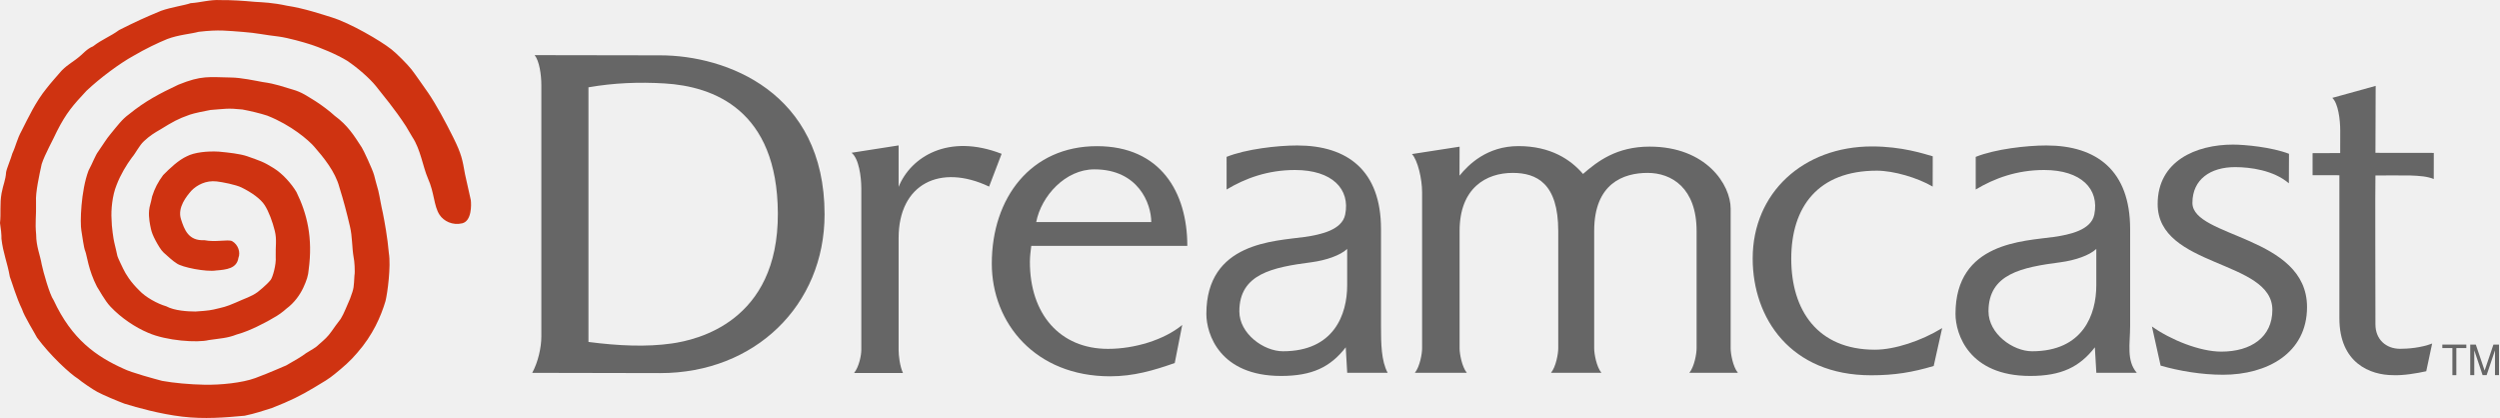
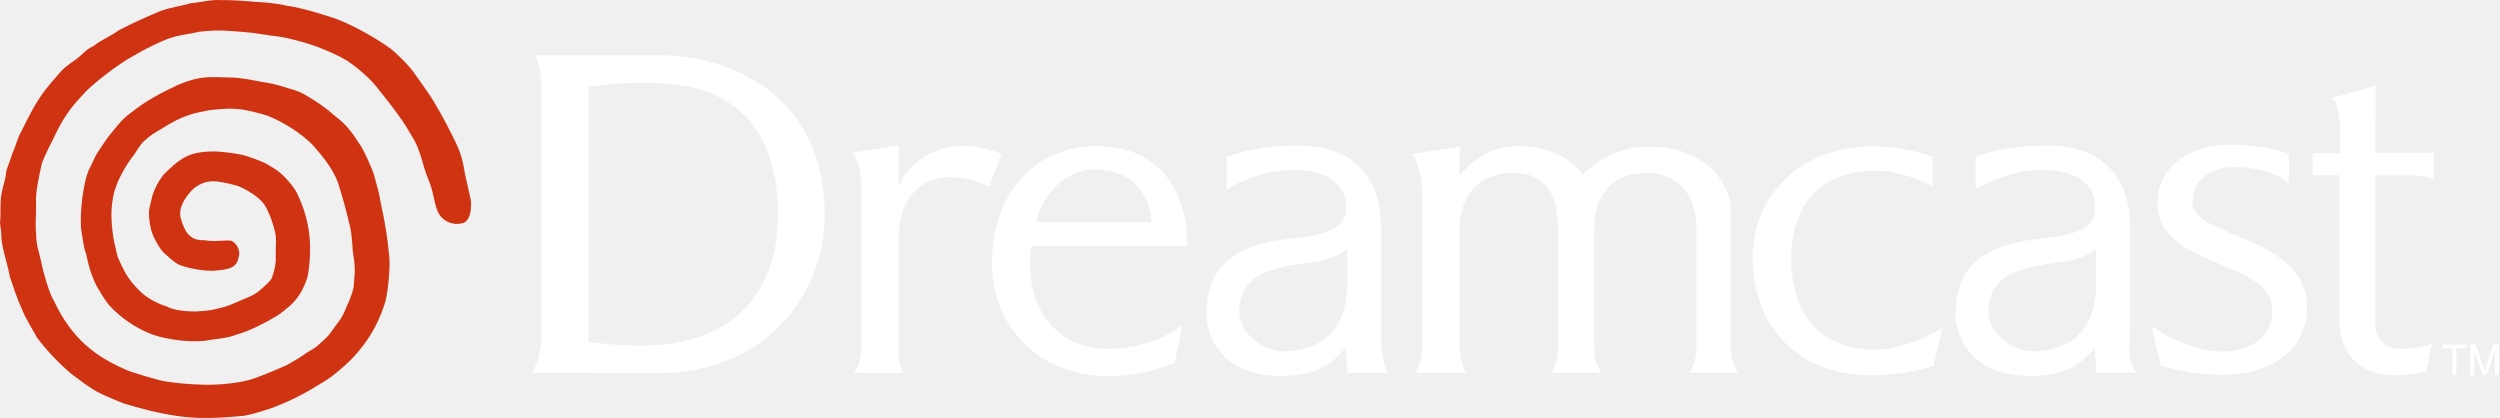
- <svg xmlns="http://www.w3.org/2000/svg" version="1.2" baseProfile="tiny" id="Layer_1" x="0px" y="0px" width="566.93px" height="94.787px" viewBox="0 0 566.93 94.787" xml:space="preserve">
-   <g>
-     <polygon fill="#666666" points="556.359,78.931 554.074,78.931 554.074,78.142 559.518,78.142 559.518,78.931 557.252,78.931    557.252,85.077 556.359,85.077  " />
-     <polygon fill="#666666" points="563.211,85.077 561.318,79.442 561.318,85.077 560.404,85.077 560.404,78.142 561.668,78.142    563.668,84.038 565.666,78.142 566.93,78.142 566.93,85.077 566.02,85.077 566.02,79.442 564.125,85.077  " />
-     <path fill="#666666" d="M122.813,19.344c0-2.409-0.458-5.529-1.522-6.841c6.973,0,22.039,0.046,28.497,0.046   c14.859,0,37.277,8.247,37.277,36.052c0,20.635-15.826,36.008-37.277,36.008c-4.705,0-22.67-0.058-29.044-0.058   c1.306-2.411,2.069-5.685,2.069-8.269V19.344L122.813,19.344z M133.5,77.543c6.858,0.892,13.189,1.165,18.917,0.347   c5.542-0.793,24.165-4.805,24.049-29.529c-0.109-23.431-14.581-28.788-25.731-29.443c-5.819-0.343-11.436-0.123-17.236,0.881   L133.5,77.543L133.5,77.543z" />
-     <path fill="#666666" d="M193.187,34.642l10.676-1.667c0,2.186,0,8.596,0,9.4c2.738-6.767,11.259-12.205,23.366-7.493l-2.838,7.433   c-11.082-5.26-20.528-0.646-20.528,11.661V79.37c0,1.209,0.264,3.648,0.985,5.213h-11.089c1.12-1.381,1.64-4.004,1.64-5.213V42.74   C195.396,40.083,194.854,35.97,193.187,34.642L193.187,34.642z" />
-     <path fill="#666666" d="M530.719,39.738c0,0.693,0,30.229,0,32.434c0,10.183,7.019,12.905,12.219,12.905   c2.197,0.107,5.313-0.406,7.488-0.889l1.338-6.285c-2.535,0.97-5.481,1.197-7.25,1.197c-3.26,0-5.617-2.164-5.617-5.549   c0-3.037-0.077-32.809,0-33.761h-0.034c0.432,0,7.196-0.024,7.879,0c2.217,0.078,3.92,0.213,5.387,0.803l0.008-5.919   c0,0-12.985-0.017-13.239-0.017l0.053-15.181l-9.838,2.719c1.356,1.269,1.797,4.982,1.797,7.431c0,0-0.008,4.536-0.008,5.083   c-0.441,0-5.438,0.025-6.265,0.025v5.001C525.51,39.735,530.719,39.738,530.719,39.738L530.719,39.738z" />
-     <path fill="#666666" d="M488.193,74.036c4.229,3.021,10.866,5.703,15.733,5.703c6.752,0,11.588-3.285,11.588-9.469   c0-11.414-26.022-9.522-26.022-24.004c0-9.792,8.756-13.476,17.1-13.476c2.683,0,8.806,0.582,12.697,2.088l-0.031,6.688   c-3.459-2.955-8.735-3.669-12.213-3.669c-5.521,0-9.668,2.74-9.668,8.112c0,7.887,26.002,7.43,26.002,23.621   c0,10.471-9.07,15.354-19.055,15.354c-4.865,0-9.939-0.862-14.16-2.071L488.193,74.036L488.193,74.036z" />
-     <path fill="#666666" d="M331.107,39.839c0-0.592,0.021-5.895,0.021-6.574l-10.809,1.671c1.303,1.365,2.303,5.623,2.303,8.667   v35.414c0,1.209-0.519,4.143-1.641,5.521h11.784c-1.118-1.381-1.637-4.313-1.637-5.521V52.372c0-9.75,6.031-13.164,12.035-13.164   c5.434,0,10.344,2.352,10.344,13.164v26.646c0,1.209-0.52,4.142-1.637,5.521h11.428c-1.123-1.381-1.637-4.313-1.637-5.521V52.372   c0-10.811,6.678-13.164,12.123-13.164c5.43,0,11.111,3.411,11.111,13.164v26.646c0,1.209-0.515,4.142-1.642,5.521h11.008   c-1.127-1.381-1.639-4.313-1.639-5.521V47.312c0-5.404-5.516-14.063-18.391-14.063c-7.492,0-11.818,3.333-15.103,6.2   c-2.793-3.26-7.34-6.317-14.647-6.317C337.365,33.129,333.162,37.302,331.107,39.839L331.107,39.839z" />
-     <path fill="#666666" d="M305.621,56.453c-1.543,1.453-4.773,2.579-8.107,3.019c-8.762,1.147-16.352,2.604-16.352,11.137   c0,5.063,5.52,9.048,9.891,9.048c11.578,0,14.57-8.353,14.57-14.935v-8.269H305.621L305.621,56.453z M278.269,35.57   c4.419-1.771,11.549-2.583,16.021-2.583c11.42,0,19.008,5.705,19.008,18.95v21.972c0,4.069,0.062,7.924,1.512,10.631h-9.178   l-0.332-5.78c-3.473,4.487-7.627,6.495-14.676,6.495c-13.91,0-16.946-9.503-16.946-14.069c0-16.297,15.512-16.485,22.249-17.447   c3.728-0.526,8.521-1.58,9.244-5.074c1.188-5.78-2.942-10.114-11.385-10.114c-6.197,0-11.273,1.885-15.514,4.422L278.269,35.57   L278.269,35.57z M475.572,56.453c-1.541,1.453-4.773,2.579-8.109,3.019c-8.76,1.147-16.348,2.604-16.348,11.137   c0,5.063,5.516,9.048,9.887,9.048c11.576,0,14.57-8.353,14.57-14.935V56.453L475.572,56.453z M448.223,35.57   c4.418-1.771,11.556-2.583,16.023-2.583c11.414,0,19.002,5.705,19.002,18.95v21.972c0,4.069-0.887,7.841,1.508,10.631h-9.176   l-0.334-5.78c-3.478,4.487-7.625,6.495-14.674,6.495c-13.902,0-16.943-9.503-16.943-14.069c0-16.297,15.512-16.485,22.246-17.447   c3.729-0.526,8.527-1.58,9.242-5.074c1.19-5.78-2.941-10.114-11.385-10.114c-6.195,0-11.271,1.885-15.513,4.422v-7.4L448.223,35.57   L448.223,35.57z" />
-     <path fill="#666666" d="M438.451,42.308c-3.443-2.012-8.879-3.605-12.67-3.605c-13.312,0-19.412,8.185-19.412,19.976   c0,11.68,5.965,20.625,18.983,20.625c4.462,0,10.535-2.006,15.25-4.902l-1.918,8.593c-4.799,1.428-8.842,2.108-14.194,2.108   c-18.295,0-26.871-12.977-26.871-26.479c0-14.921,11.504-25.417,27.072-25.417c6.805,0,11.771,1.668,13.776,2.238L438.451,42.308   L438.451,42.308z" />
-     <path fill="#666666" d="M233.646,59.304c0.008-1.234,0.172-2.41,0.31-3.55h35.401c0-12.169-6.087-22.608-20.505-22.608   c-14.965,0-23.85,11.703-23.85,26.63c0,13.498,9.891,25.56,26.832,25.56c5.356,0,9.834-1.319,14.669-3.012l1.701-8.63   c-4.135,3.404-10.817,5.418-16.849,5.418C240.514,79.112,233.599,71.263,233.646,59.304L233.646,59.304z M235.077,50.356   c1.149-5.92,6.628-11.952,13.184-11.952c10.018,0,12.917,7.817,12.917,11.952C261.176,50.356,235.077,50.375,235.077,50.356   L235.077,50.356z" />
+ <svg xmlns="http://www.w3.org/2000/svg" version="1.2" id="Layer_1" x="0px" y="0px" width="566.93px" height="94.787px" viewBox="0 0 566.93 94.787" xml:space="preserve">
+   <defs id="defs2466" />
+   <g id="g2459" style="fill:#ffffff;fill-opacity:1">
+     <polygon fill="#666666" points="556.359,78.931 554.074,78.931 554.074,78.142 559.518,78.142 559.518,78.931 557.252,78.931    557.252,85.077 556.359,85.077  " id="polygon2439" style="fill:#ffffff;fill-opacity:1" />
+     <polygon fill="#666666" points="563.211,85.077 561.318,79.442 561.318,85.077 560.404,85.077 560.404,78.142 561.668,78.142    563.668,84.038 565.666,78.142 566.93,78.142 566.93,85.077 566.02,85.077 566.02,79.442 564.125,85.077  " id="polygon2441" style="fill:#ffffff;fill-opacity:1" />
+     <path fill="#666666" d="M122.813,19.344c0-2.409-0.458-5.529-1.522-6.841c6.973,0,22.039,0.046,28.497,0.046   c14.859,0,37.277,8.247,37.277,36.052c0,20.635-15.826,36.008-37.277,36.008c-4.705,0-22.67-0.058-29.044-0.058   c1.306-2.411,2.069-5.685,2.069-8.269V19.344L122.813,19.344z M133.5,77.543c6.858,0.892,13.189,1.165,18.917,0.347   c5.542-0.793,24.165-4.805,24.049-29.529c-0.109-23.431-14.581-28.788-25.731-29.443c-5.819-0.343-11.436-0.123-17.236,0.881   L133.5,77.543L133.5,77.543z" id="path2443" style="fill:#ffffff;fill-opacity:1" />
+     <path fill="#666666" d="M193.187,34.642l10.676-1.667c0,2.186,0,8.596,0,9.4c2.738-6.767,11.259-12.205,23.366-7.493l-2.838,7.433   c-11.082-5.26-20.528-0.646-20.528,11.661V79.37c0,1.209,0.264,3.648,0.985,5.213h-11.089c1.12-1.381,1.64-4.004,1.64-5.213V42.74   C195.396,40.083,194.854,35.97,193.187,34.642L193.187,34.642z" id="path2445" style="fill:#ffffff;fill-opacity:1" />
+     <path fill="#666666" d="M530.719,39.738c0,0.693,0,30.229,0,32.434c0,10.183,7.019,12.905,12.219,12.905   c2.197,0.107,5.313-0.406,7.488-0.889l1.338-6.285c-2.535,0.97-5.481,1.197-7.25,1.197c-3.26,0-5.617-2.164-5.617-5.549   c0-3.037-0.077-32.809,0-33.761h-0.034c0.432,0,7.196-0.024,7.879,0c2.217,0.078,3.92,0.213,5.387,0.803l0.008-5.919   c0,0-12.985-0.017-13.239-0.017l0.053-15.181l-9.838,2.719c1.356,1.269,1.797,4.982,1.797,7.431c0,0-0.008,4.536-0.008,5.083   c-0.441,0-5.438,0.025-6.265,0.025v5.001C525.51,39.735,530.719,39.738,530.719,39.738L530.719,39.738z" id="path2447" style="fill:#ffffff;fill-opacity:1" />
+     <path fill="#666666" d="M488.193,74.036c4.229,3.021,10.866,5.703,15.733,5.703c6.752,0,11.588-3.285,11.588-9.469   c0-11.414-26.022-9.522-26.022-24.004c0-9.792,8.756-13.476,17.1-13.476c2.683,0,8.806,0.582,12.697,2.088l-0.031,6.688   c-3.459-2.955-8.735-3.669-12.213-3.669c-5.521,0-9.668,2.74-9.668,8.112c0,7.887,26.002,7.43,26.002,23.621   c0,10.471-9.07,15.354-19.055,15.354c-4.865,0-9.939-0.862-14.16-2.071L488.193,74.036L488.193,74.036z" id="path2449" style="fill:#ffffff;fill-opacity:1" />
+     <path fill="#666666" d="M331.107,39.839c0-0.592,0.021-5.895,0.021-6.574l-10.809,1.671c1.303,1.365,2.303,5.623,2.303,8.667   v35.414c0,1.209-0.519,4.143-1.641,5.521h11.784c-1.118-1.381-1.637-4.313-1.637-5.521V52.372c0-9.75,6.031-13.164,12.035-13.164   c5.434,0,10.344,2.352,10.344,13.164v26.646c0,1.209-0.52,4.142-1.637,5.521h11.428c-1.123-1.381-1.637-4.313-1.637-5.521V52.372   c0-10.811,6.678-13.164,12.123-13.164c5.43,0,11.111,3.411,11.111,13.164v26.646c0,1.209-0.515,4.142-1.642,5.521h11.008   c-1.127-1.381-1.639-4.313-1.639-5.521V47.312c0-5.404-5.516-14.063-18.391-14.063c-7.492,0-11.818,3.333-15.103,6.2   c-2.793-3.26-7.34-6.317-14.647-6.317C337.365,33.129,333.162,37.302,331.107,39.839L331.107,39.839z" id="path2451" style="fill:#ffffff;fill-opacity:1" />
+     <path fill="#666666" d="M305.621,56.453c-1.543,1.453-4.773,2.579-8.107,3.019c-8.762,1.147-16.352,2.604-16.352,11.137   c0,5.063,5.52,9.048,9.891,9.048c11.578,0,14.57-8.353,14.57-14.935v-8.269H305.621L305.621,56.453z M278.269,35.57   c4.419-1.771,11.549-2.583,16.021-2.583c11.42,0,19.008,5.705,19.008,18.95v21.972c0,4.069,0.062,7.924,1.512,10.631h-9.178   l-0.332-5.78c-3.473,4.487-7.627,6.495-14.676,6.495c-13.91,0-16.946-9.503-16.946-14.069c0-16.297,15.512-16.485,22.249-17.447   c3.728-0.526,8.521-1.58,9.244-5.074c1.188-5.78-2.942-10.114-11.385-10.114c-6.197,0-11.273,1.885-15.514,4.422L278.269,35.57   L278.269,35.57z M475.572,56.453c-1.541,1.453-4.773,2.579-8.109,3.019c-8.76,1.147-16.348,2.604-16.348,11.137   c0,5.063,5.516,9.048,9.887,9.048c11.576,0,14.57-8.353,14.57-14.935V56.453L475.572,56.453z M448.223,35.57   c4.418-1.771,11.556-2.583,16.023-2.583c11.414,0,19.002,5.705,19.002,18.95v21.972c0,4.069-0.887,7.841,1.508,10.631h-9.176   l-0.334-5.78c-3.478,4.487-7.625,6.495-14.674,6.495c-13.902,0-16.943-9.503-16.943-14.069c0-16.297,15.512-16.485,22.246-17.447   c3.729-0.526,8.527-1.58,9.242-5.074c1.19-5.78-2.941-10.114-11.385-10.114c-6.195,0-11.271,1.885-15.513,4.422v-7.4L448.223,35.57   L448.223,35.57z" id="path2453" style="fill:#ffffff;fill-opacity:1" />
+     <path fill="#666666" d="M438.451,42.308c-3.443-2.012-8.879-3.605-12.67-3.605c-13.312,0-19.412,8.185-19.412,19.976   c0,11.68,5.965,20.625,18.983,20.625c4.462,0,10.535-2.006,15.25-4.902l-1.918,8.593c-4.799,1.428-8.842,2.108-14.194,2.108   c-18.295,0-26.871-12.977-26.871-26.479c0-14.921,11.504-25.417,27.072-25.417c6.805,0,11.771,1.668,13.776,2.238L438.451,42.308   L438.451,42.308z" id="path2455" style="fill:#ffffff;fill-opacity:1" />
+     <path fill="#666666" d="M233.646,59.304c0.008-1.234,0.172-2.41,0.31-3.55h35.401c0-12.169-6.087-22.608-20.505-22.608   c-14.965,0-23.85,11.703-23.85,26.63c0,13.498,9.891,25.56,26.832,25.56c5.356,0,9.834-1.319,14.669-3.012l1.701-8.63   c-4.135,3.404-10.817,5.418-16.849,5.418C240.514,79.112,233.599,71.263,233.646,59.304L233.646,59.304z M235.077,50.356   c1.149-5.92,6.628-11.952,13.184-11.952c10.018,0,12.917,7.817,12.917,11.952C261.176,50.356,235.077,50.375,235.077,50.356   L235.077,50.356z" id="path2457" style="fill:#ffffff;fill-opacity:1" />
  </g>
-   <path fill="#CF3311" d="M65.058,1.288c3.969,0.596,8.026,1.984,10.141,2.63C79.46,5.22,86.376,9.269,88.82,11.209  c1.157,0.918,3.585,3.323,4.528,4.533c0.917,1.179,2.667,3.733,3.783,5.308c1.781,2.597,3.874,6.466,5.648,10.025  c1.984,3.978,2.12,5.13,2.721,8.455l1.311,5.862c0.123,1.014,0.227,4.731-1.957,5.251c-2.181,0.521-4.199-0.483-5.15-1.955  c-1.316-2.036-1.133-4.926-2.623-8.234c-1.161-2.674-1.666-6.561-3.521-9.355l-1.453-2.458c-2.573-3.96-5.253-7.103-6.851-9.153  c-1.411-1.723-4.04-4.064-6.531-5.729c-2.306-1.398-6.032-2.993-8.719-3.813c-0.856-0.279-4.524-1.357-6.8-1.66  c-3.093-0.347-5.126-0.836-8.063-1.043c-3.63-0.256-5.367-0.578-10.074-0.028c-1.783,0.484-4.605,0.676-7.147,1.647  c-2.053,0.837-4.906,2.189-7.703,3.832c-3.012,1.651-7.578,5.026-10.609,7.907c-3.054,3.263-4.582,5.014-6.687,9.15  c-0.931,2.046-2.736,5.213-3.464,7.447c-0.497,2.269-1.443,6.5-1.286,8.556c0.073,3.681-0.25,4.44,0.027,7.45  c0.01,2.71,0.899,4.588,1.27,6.806c0.315,1.53,1.787,6.828,2.694,8.062c4.129,8.9,9.675,12.755,15.856,15.537  c1.742,0.888,7.191,2.346,8.767,2.763c2.69,0.485,6.227,0.81,9.633,0.875c3.583,0.069,8.522-0.414,11.517-1.519  c3.244-1.193,6.997-2.891,6.953-2.84c1.504-0.832,3.802-2.187,4.516-2.781c1.383-0.885,2.217-1.228,3.034-2.08  c1.184-1.033,1.898-1.629,2.794-2.91c0.497-0.721,1.292-1.827,2.059-2.805c0.83-1.36,1.307-2.793,2.116-4.564  c0.968-2.623,0.818-2.496,1.003-5.277c0.175-0.807-0.02-3.519-0.164-3.979c-0.437-2.502-0.283-4.709-0.856-7.139  c-0.771-3.287-1.417-5.747-2.402-8.899c-0.929-3.549-3.656-6.838-5.702-9.188c-1.268-1.457-5.201-4.895-10.658-7.043  c-1.538-0.517-4.05-1.103-5.647-1.395c-3.41-0.356-3.965-0.127-7.229,0.111c-1.124,0.196-3.731,0.729-4.692,1.066  c-2.804,0.985-3.835,1.611-6.702,3.366c-1.334,0.775-2.34,1.368-3.705,2.646c-1.089,1.008-1.868,2.72-2.748,3.725  c-1.209,1.644-2.554,3.836-3.456,6.201c-0.978,2.353-1.293,5.664-1.143,7.795c0,1.621,0.441,4.598,0.616,5.246  c0.176,0.65,0.616,2.67,0.71,3.076c0.097,0.405,1.145,2.541,1.292,2.853c0.593,1.261,1.726,3.069,3.633,4.919  c1.411,1.54,4.133,3.05,6.174,3.635c1.828,1.006,4.912,1.174,6.62,1.178c0.839-0.053,2.984-0.184,4.103-0.451  c2.271-0.545,2.688-0.56,5.028-1.575c2.1-0.974,3.523-1.325,4.986-2.403c0,0,2.007-1.572,2.919-2.724  c0.481-0.604,1.306-3.5,1.161-5.293c-0.069-2.453,0.289-3.845-0.214-5.863c-0.5-2.019-1.354-4.358-2.281-5.8  c-0.939-1.46-2.956-2.882-5.251-4.017c-1.288-0.636-4.333-1.224-5.627-1.376c-2.453-0.292-4.506,0.823-5.753,2.097  c-1.082,1.236-3.22,3.803-2.369,6.457c0.771,2.4,1.703,4.959,5.304,4.77c2.473,0.516,5.33-0.229,6.283,0.207  c1.413,0.803,1.955,2.573,1.443,3.811c-0.359,2.383-2.643,2.668-5.076,2.852c-2.18,0.365-7.715-0.702-8.93-1.613  c-0.816-0.484-2.067-1.647-2.946-2.435c-0.633-0.568-1.346-1.828-1.837-2.734c-0.598-1.114-0.903-1.933-1.057-2.657  c-0.185-0.86-0.562-2.506-0.419-4.149c0.099-1.108,0.394-1.582,0.688-3.203c0.589-1.84,1.32-3.239,2.498-4.834  c1.532-1.556,3.479-3.408,5.38-4.269c1.676-0.886,4.613-1.211,7.268-1.056c2.156,0.206,4.702,0.469,6.389,1.033  c2.884,1.03,3.708,1.236,6.077,2.73c1.999,1.237,4.012,3.516,5.136,5.402c2.39,4.89,3.76,10.328,2.764,17.653  c-0.081,1.236-0.466,2.443-1.237,4.084c-0.714,1.511-1.96,3.35-3.838,4.732c-0.754,0.699-1.946,1.561-2.915,2.063  c-1.375,0.834-2.299,1.269-3.733,1.989c-1.26,0.594-2.73,1.27-4.646,1.802c-2.076,0.821-3.67,0.854-6.281,1.243  c-2.568,0.646-9.602,0.187-13.792-1.662c-2.857-1.203-6.064-3.321-8.505-5.904c-1.354-1.422-2.681-3.996-3.069-4.523  c-1.94-3.729-2.319-7.233-2.631-7.973c-0.422-1-0.631-3.244-0.916-4.779c-0.319-1.724-0.122-8.941,1.617-13.573  c0.981-1.845,1.555-3.49,2.217-4.353c1.193-1.696,1.769-2.755,2.782-3.957c1.528-1.852,2.64-3.364,4.127-4.431  c3.793-3.083,6.959-4.711,11.245-6.746c5.324-2.168,6.923-1.72,11.964-1.639c2.267,0.02,5.566,0.733,7.189,1.027  c3.012,0.401,4.738,1.127,6.773,1.695c2.178,0.608,3.436,1.58,5.226,2.659c1.47,0.949,3.202,2.251,4.345,3.308  c2.927,2.146,4.337,4.401,6.131,7.171c0.327,0.464,2.455,5.002,2.794,6.266c0.158,0.633,0.638,2.449,0.949,3.511  c0.396,1.685,0.591,3.176,1.036,5.078c0.396,1.957,1.072,5.652,1.364,9.107c0.495,2.965-0.296,9.016-0.76,10.871  c-1.035,3.463-2.85,7.69-6.428,11.762c-1.519,1.804-3.135,3.199-5.003,4.717c-1.427,1.189-2.653,1.886-4.861,3.202  c-2.996,1.788-5.276,2.931-9.477,4.573c-1.71,0.549-3.866,1.271-6.188,1.75C51,94.683,46.376,95.08,41.33,94.481  c-5.047-0.602-10.102-2.023-13.089-2.939c-1.649-0.618-4.841-1.955-6.178-2.68c-0.872-0.44-3.793-2.438-4.288-2.918  c-2-1.237-6.479-5.449-9.371-9.375c-0.633-1.217-2.911-4.854-3.406-6.448c-1.313-2.697-2.229-5.96-2.766-7.354  c-0.568-3.254-1.528-5.348-1.902-8.611c0.042-0.768-0.154-2.577-0.33-3.578c0.254-2.235-0.086-4.339,0.358-6.773  c0.39-2.053,0.904-2.91,1.028-4.766c0.121-0.794,1.141-3.182,1.415-4.245c0.826-1.75,1.03-3.191,2.107-5.147  c1.549-3.048,3.172-6.554,5.662-9.617c0.712-0.95,2.729-3.228,3.416-4.017c1.625-1.625,2.578-1.881,4.421-3.51  c0.19-0.12,1.409-1.508,2.685-1.985c2.111-1.632,3.937-2.23,5.948-3.715c4.029-2.008,5.497-2.686,9.497-4.351  c2.313-0.825,5.534-1.28,6.694-1.73c2.209-0.137,4.451-0.841,6.773-0.702c2.607-0.024,5.234,0.162,7.855,0.4  C59.625,0.522,61.931,0.608,65.058,1.288L65.058,1.288z" />
+   <path fill="#CF3311" d="M65.058,1.288c3.969,0.596,8.026,1.984,10.141,2.63C79.46,5.22,86.376,9.269,88.82,11.209  c1.157,0.918,3.585,3.323,4.528,4.533c0.917,1.179,2.667,3.733,3.783,5.308c1.781,2.597,3.874,6.466,5.648,10.025  c1.984,3.978,2.12,5.13,2.721,8.455l1.311,5.862c0.123,1.014,0.227,4.731-1.957,5.251c-2.181,0.521-4.199-0.483-5.15-1.955  c-1.316-2.036-1.133-4.926-2.623-8.234c-1.161-2.674-1.666-6.561-3.521-9.355l-1.453-2.458c-2.573-3.96-5.253-7.103-6.851-9.153  c-1.411-1.723-4.04-4.064-6.531-5.729c-2.306-1.398-6.032-2.993-8.719-3.813c-0.856-0.279-4.524-1.357-6.8-1.66  c-3.093-0.347-5.126-0.836-8.063-1.043c-3.63-0.256-5.367-0.578-10.074-0.028c-1.783,0.484-4.605,0.676-7.147,1.647  c-2.053,0.837-4.906,2.189-7.703,3.832c-3.012,1.651-7.578,5.026-10.609,7.907c-3.054,3.263-4.582,5.014-6.687,9.15  c-0.931,2.046-2.736,5.213-3.464,7.447c-0.497,2.269-1.443,6.5-1.286,8.556c0.073,3.681-0.25,4.44,0.027,7.45  c0.01,2.71,0.899,4.588,1.27,6.806c0.315,1.53,1.787,6.828,2.694,8.062c4.129,8.9,9.675,12.755,15.856,15.537  c1.742,0.888,7.191,2.346,8.767,2.763c2.69,0.485,6.227,0.81,9.633,0.875c3.583,0.069,8.522-0.414,11.517-1.519  c3.244-1.193,6.997-2.891,6.953-2.84c1.504-0.832,3.802-2.187,4.516-2.781c1.383-0.885,2.217-1.228,3.034-2.08  c1.184-1.033,1.898-1.629,2.794-2.91c0.497-0.721,1.292-1.827,2.059-2.805c0.83-1.36,1.307-2.793,2.116-4.564  c0.968-2.623,0.818-2.496,1.003-5.277c0.175-0.807-0.02-3.519-0.164-3.979c-0.437-2.502-0.283-4.709-0.856-7.139  c-0.771-3.287-1.417-5.747-2.402-8.899c-0.929-3.549-3.656-6.838-5.702-9.188c-1.268-1.457-5.201-4.895-10.658-7.043  c-1.538-0.517-4.05-1.103-5.647-1.395c-3.41-0.356-3.965-0.127-7.229,0.111c-1.124,0.196-3.731,0.729-4.692,1.066  c-2.804,0.985-3.835,1.611-6.702,3.366c-1.334,0.775-2.34,1.368-3.705,2.646c-1.089,1.008-1.868,2.72-2.748,3.725  c-1.209,1.644-2.554,3.836-3.456,6.201c-0.978,2.353-1.293,5.664-1.143,7.795c0,1.621,0.441,4.598,0.616,5.246  c0.176,0.65,0.616,2.67,0.71,3.076c0.097,0.405,1.145,2.541,1.292,2.853c0.593,1.261,1.726,3.069,3.633,4.919  c1.411,1.54,4.133,3.05,6.174,3.635c1.828,1.006,4.912,1.174,6.62,1.178c0.839-0.053,2.984-0.184,4.103-0.451  c2.271-0.545,2.688-0.56,5.028-1.575c2.1-0.974,3.523-1.325,4.986-2.403c0,0,2.007-1.572,2.919-2.724  c0.481-0.604,1.306-3.5,1.161-5.293c-0.069-2.453,0.289-3.845-0.214-5.863c-0.5-2.019-1.354-4.358-2.281-5.8  c-0.939-1.46-2.956-2.882-5.251-4.017c-1.288-0.636-4.333-1.224-5.627-1.376c-2.453-0.292-4.506,0.823-5.753,2.097  c-1.082,1.236-3.22,3.803-2.369,6.457c0.771,2.4,1.703,4.959,5.304,4.77c2.473,0.516,5.33-0.229,6.283,0.207  c1.413,0.803,1.955,2.573,1.443,3.811c-0.359,2.383-2.643,2.668-5.076,2.852c-2.18,0.365-7.715-0.702-8.93-1.613  c-0.816-0.484-2.067-1.647-2.946-2.435c-0.633-0.568-1.346-1.828-1.837-2.734c-0.598-1.114-0.903-1.933-1.057-2.657  c-0.185-0.86-0.562-2.506-0.419-4.149c0.099-1.108,0.394-1.582,0.688-3.203c0.589-1.84,1.32-3.239,2.498-4.834  c1.532-1.556,3.479-3.408,5.38-4.269c1.676-0.886,4.613-1.211,7.268-1.056c2.156,0.206,4.702,0.469,6.389,1.033  c2.884,1.03,3.708,1.236,6.077,2.73c1.999,1.237,4.012,3.516,5.136,5.402c2.39,4.89,3.76,10.328,2.764,17.653  c-0.081,1.236-0.466,2.443-1.237,4.084c-0.714,1.511-1.96,3.35-3.838,4.732c-0.754,0.699-1.946,1.561-2.915,2.063  c-1.375,0.834-2.299,1.269-3.733,1.989c-1.26,0.594-2.73,1.27-4.646,1.802c-2.076,0.821-3.67,0.854-6.281,1.243  c-2.568,0.646-9.602,0.187-13.792-1.662c-2.857-1.203-6.064-3.321-8.505-5.904c-1.354-1.422-2.681-3.996-3.069-4.523  c-1.94-3.729-2.319-7.233-2.631-7.973c-0.422-1-0.631-3.244-0.916-4.779c-0.319-1.724-0.122-8.941,1.617-13.573  c0.981-1.845,1.555-3.49,2.217-4.353c1.193-1.696,1.769-2.755,2.782-3.957c1.528-1.852,2.64-3.364,4.127-4.431  c3.793-3.083,6.959-4.711,11.245-6.746c5.324-2.168,6.923-1.72,11.964-1.639c2.267,0.02,5.566,0.733,7.189,1.027  c3.012,0.401,4.738,1.127,6.773,1.695c2.178,0.608,3.436,1.58,5.226,2.659c1.47,0.949,3.202,2.251,4.345,3.308  c2.927,2.146,4.337,4.401,6.131,7.171c0.327,0.464,2.455,5.002,2.794,6.266c0.158,0.633,0.638,2.449,0.949,3.511  c0.396,1.685,0.591,3.176,1.036,5.078c0.396,1.957,1.072,5.652,1.364,9.107c0.495,2.965-0.296,9.016-0.76,10.871  c-1.035,3.463-2.85,7.69-6.428,11.762c-1.519,1.804-3.135,3.199-5.003,4.717c-1.427,1.189-2.653,1.886-4.861,3.202  c-2.996,1.788-5.276,2.931-9.477,4.573c-1.71,0.549-3.866,1.271-6.188,1.75C51,94.683,46.376,95.08,41.33,94.481  c-5.047-0.602-10.102-2.023-13.089-2.939c-1.649-0.618-4.841-1.955-6.178-2.68c-0.872-0.44-3.793-2.438-4.288-2.918  c-2-1.237-6.479-5.449-9.371-9.375c-0.633-1.217-2.911-4.854-3.406-6.448c-1.313-2.697-2.229-5.96-2.766-7.354  c-0.568-3.254-1.528-5.348-1.902-8.611c0.042-0.768-0.154-2.577-0.33-3.578c0.254-2.235-0.086-4.339,0.358-6.773  c0.39-2.053,0.904-2.91,1.028-4.766c0.121-0.794,1.141-3.182,1.415-4.245c0.826-1.75,1.03-3.191,2.107-5.147  c1.549-3.048,3.172-6.554,5.662-9.617c0.712-0.95,2.729-3.228,3.416-4.017c1.625-1.625,2.578-1.881,4.421-3.51  c0.19-0.12,1.409-1.508,2.685-1.985c2.111-1.632,3.937-2.23,5.948-3.715c4.029-2.008,5.497-2.686,9.497-4.351  c2.313-0.825,5.534-1.28,6.694-1.73c2.209-0.137,4.451-0.841,6.773-0.702c2.607-0.024,5.234,0.162,7.855,0.4  C59.625,0.522,61.931,0.608,65.058,1.288L65.058,1.288z" id="path2461" />
</svg>
